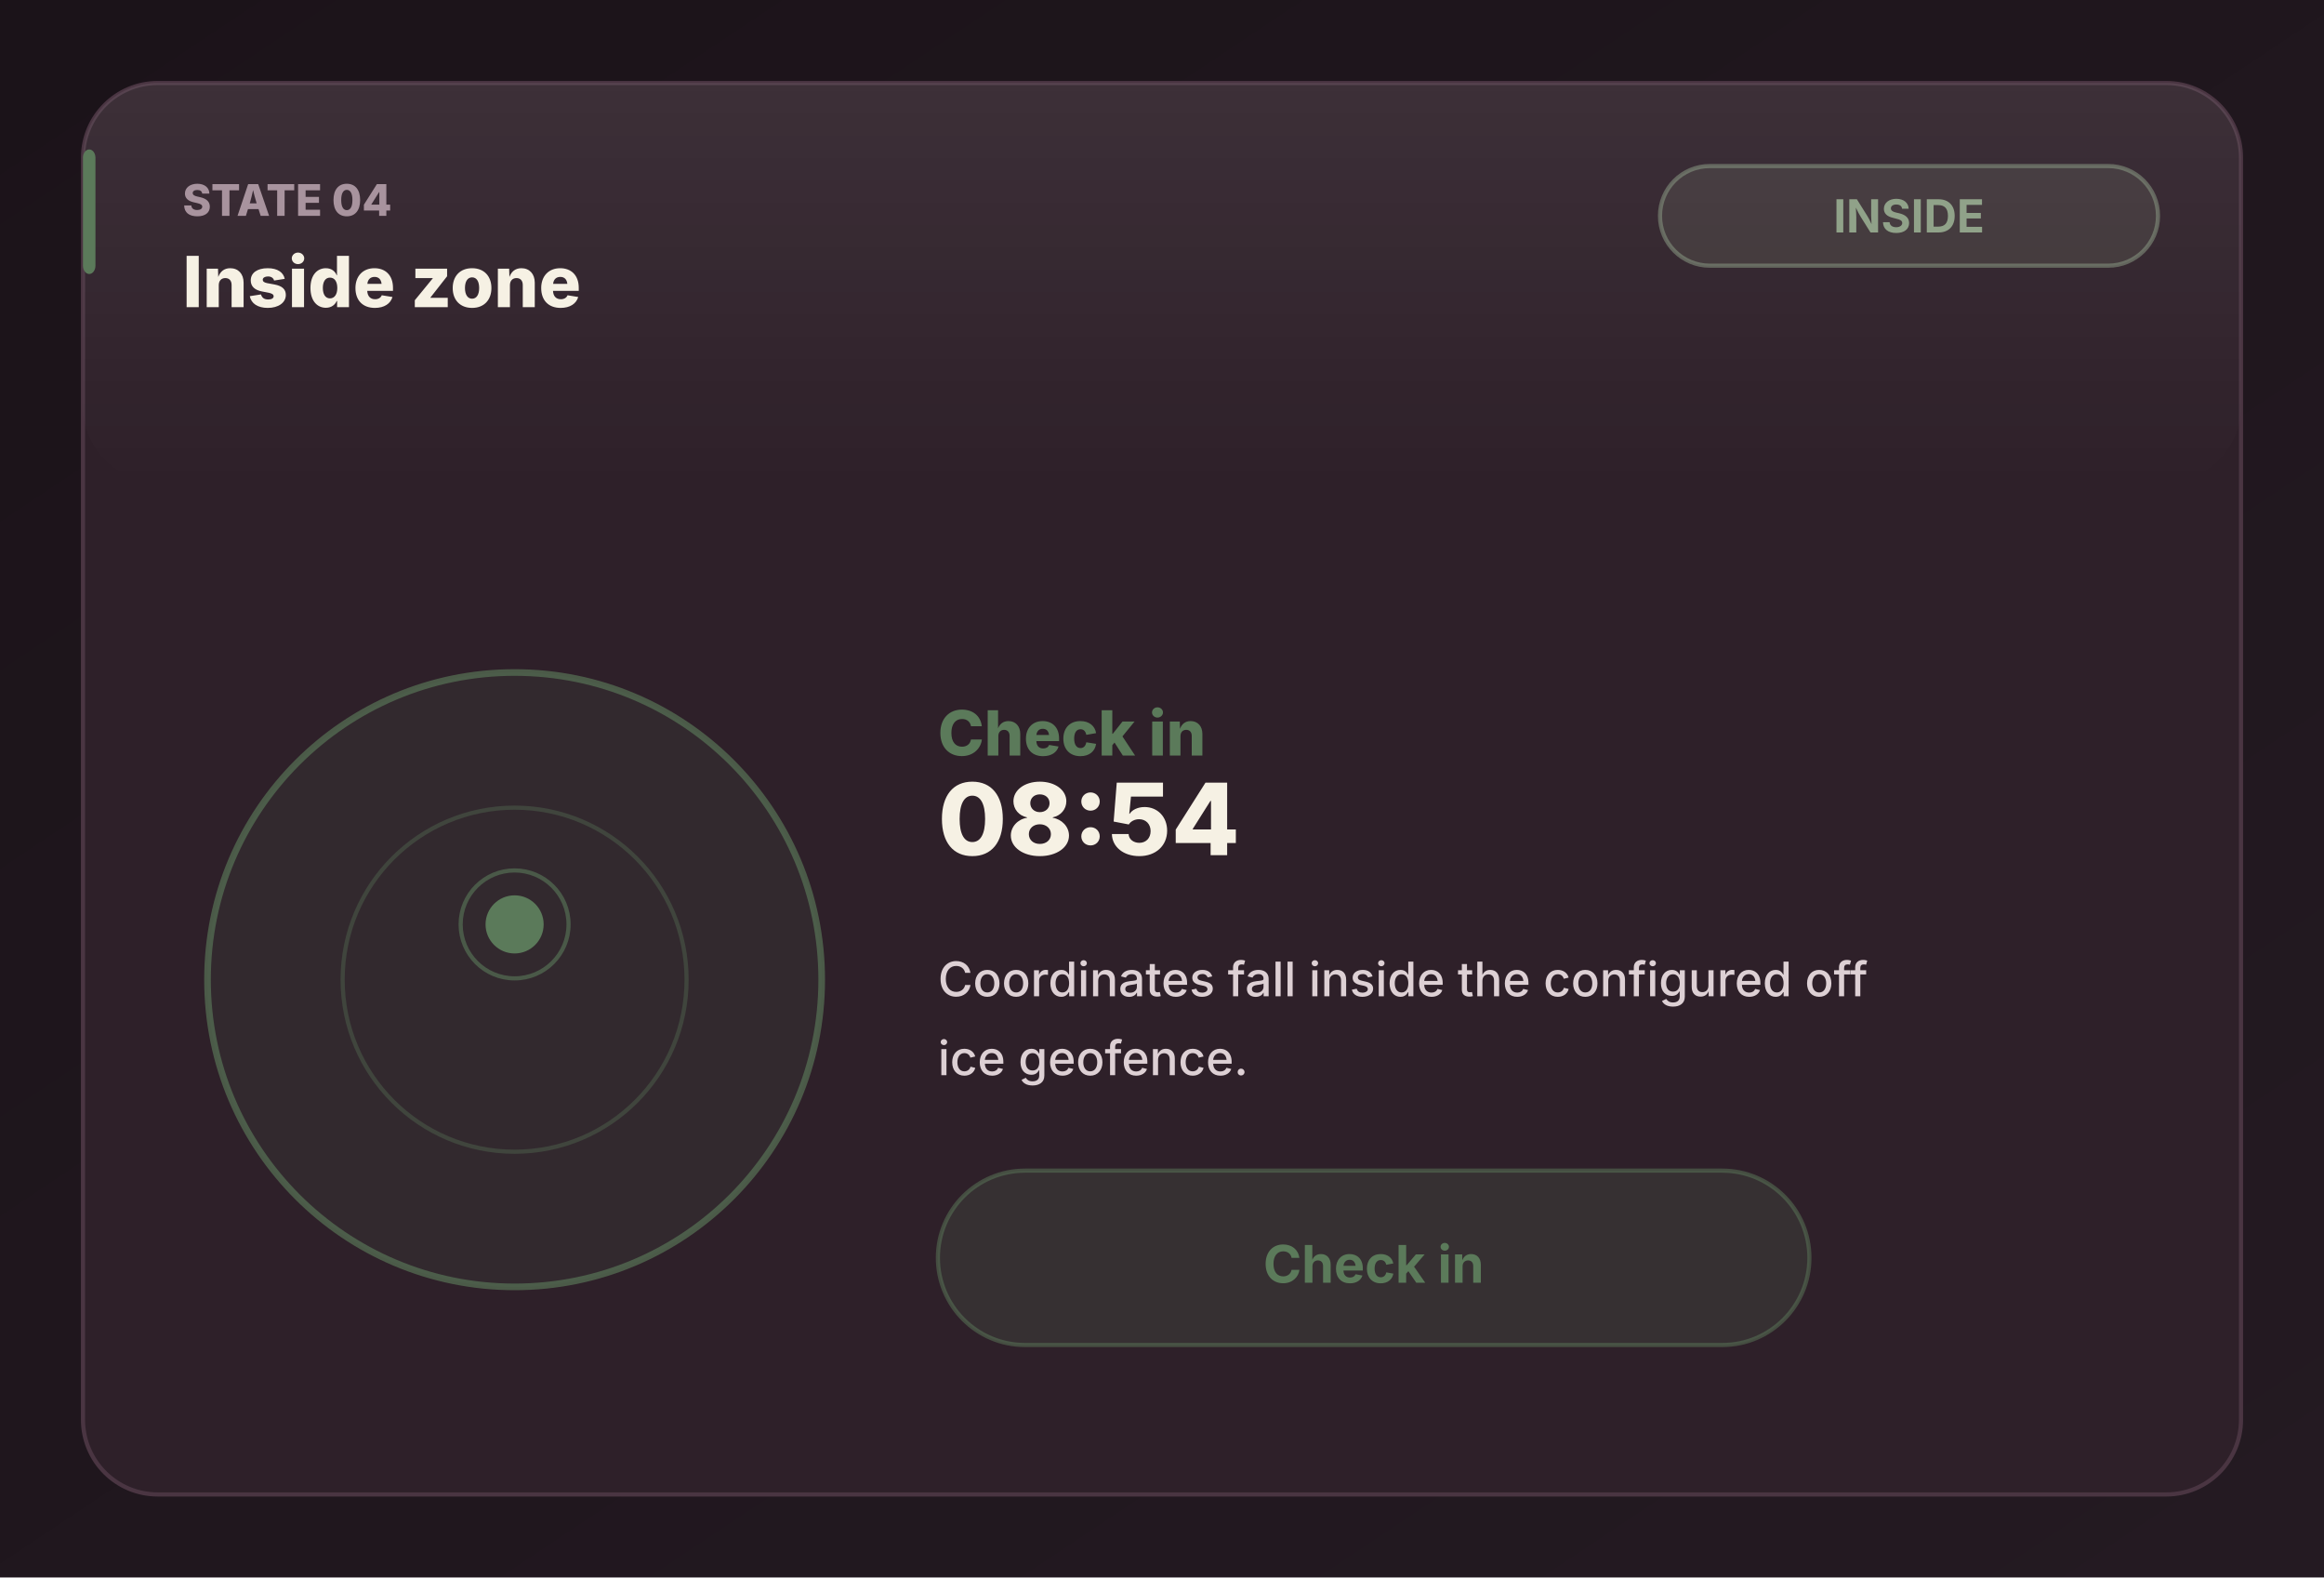
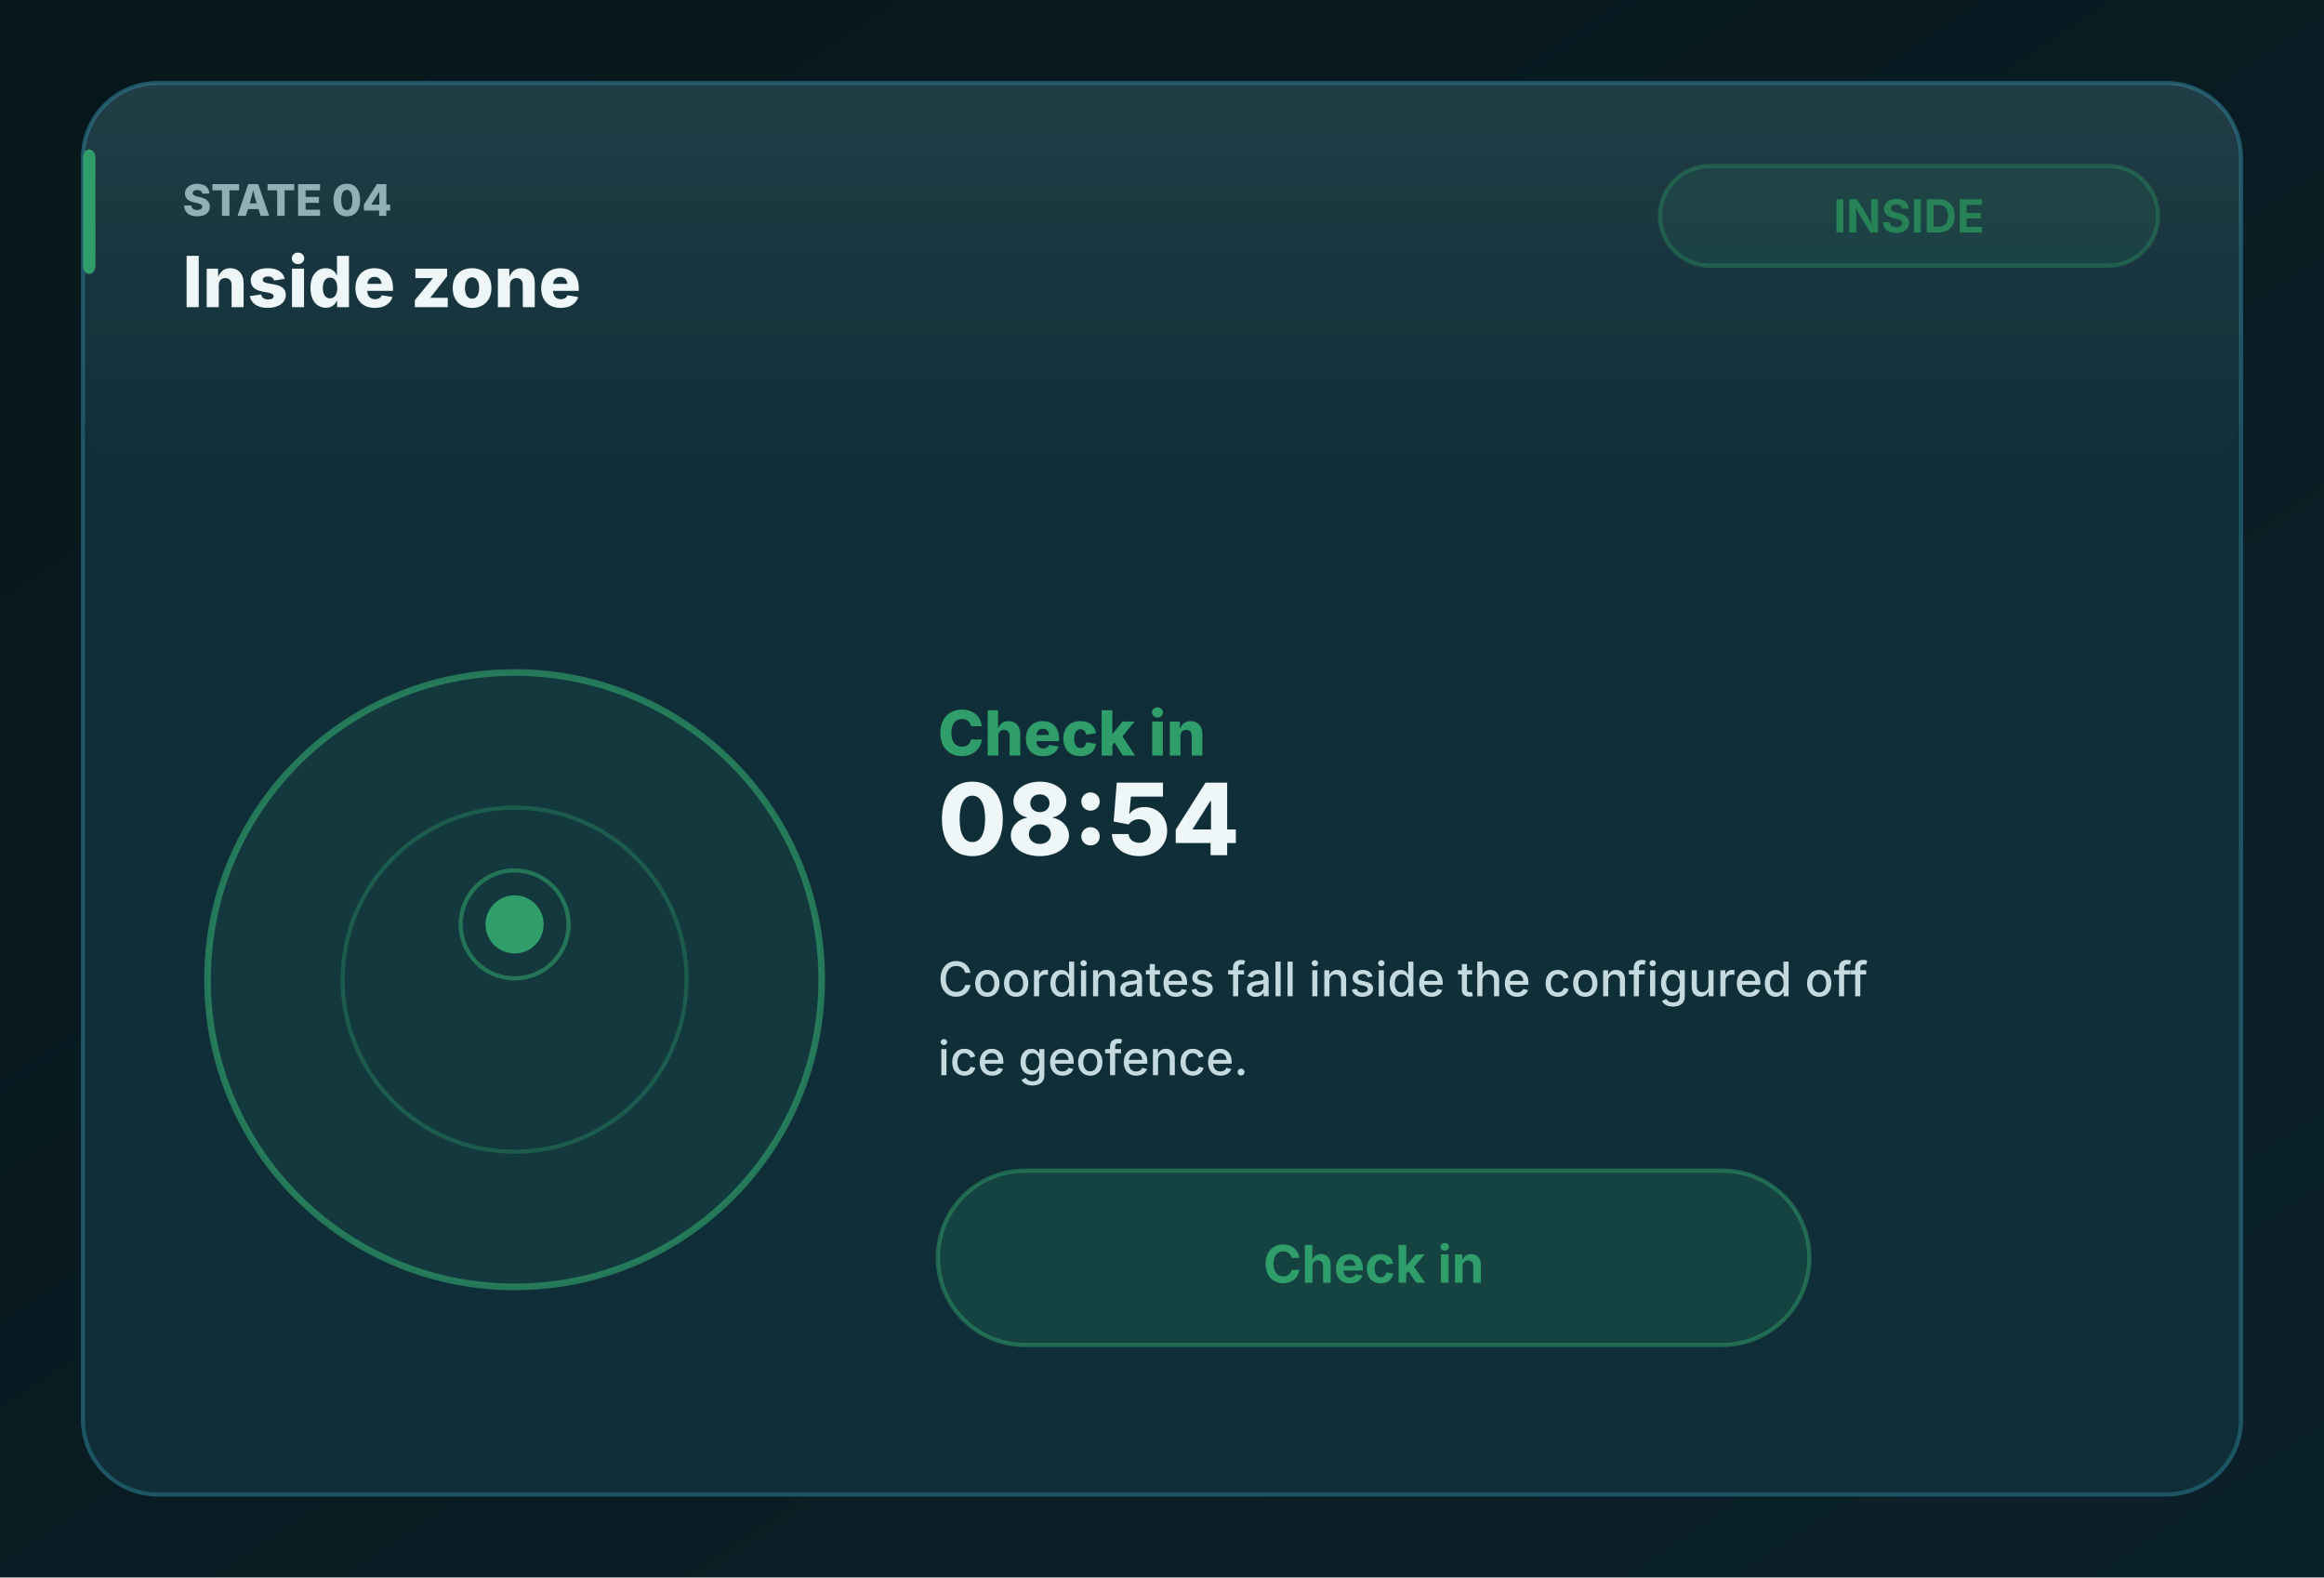
<svg xmlns="http://www.w3.org/2000/svg" viewBox="0 0 560 380" width="560" height="380" role="img">
  <defs>
    <linearGradient id="bg" x1="0" y1="0" x2="1" y2="1">
-       <stop offset="0" stop-color="#1b1319" />
-       <stop offset="1" stop-color="#241a22" />
+       <stop offset="0" stop-color="#07171c" />
+       <stop offset="1" stop-color="#0b2129" />
    </linearGradient>
    <linearGradient id="acc" x1="0" y1="0" x2="1" y2="0">
-       <stop offset="0" stop-color="#7c414c" />
-       <stop offset="1" stop-color="#e3b375" />
+       <stop offset="0" stop-color="#0e7490" />
+       <stop offset="1" stop-color="#17b3a6" />
    </linearGradient>
    <linearGradient id="sheen" x1="0" y1="0" x2="0" y2="1">
      <stop offset="0" stop-color="#ffffff" stop-opacity="0.07" />
      <stop offset="1" stop-color="#ffffff" stop-opacity="0" />
    </linearGradient>
    <radialGradient id="glow" cx="0.5" cy="0.5" r="0.5">
-       <stop offset="0" stop-color="#7c414c" stop-opacity="0.38" />
-       <stop offset="1" stop-color="#7c414c" stop-opacity="0" />
+       <stop offset="0" stop-color="#0e7490" stop-opacity="0.38" />
+       <stop offset="1" stop-color="#0e7490" stop-opacity="0" />
    </radialGradient>
    <filter id="soft" x="-30%" y="-30%" width="160%" height="160%">
      <feGaussianBlur stdDeviation="22" />
    </filter>
  </defs>
  <rect width="560" height="380" fill="url(#bg)" />
-   <rect x="20" y="20" width="520" height="340" rx="18" fill="#2e2029" stroke="#4a3542" stroke-width="1" />
+   <rect x="20" y="20" width="520" height="340" rx="18" fill="#102e38" stroke="#1e5565" stroke-width="1" />
  <rect x="20" y="20" width="520" height="96" rx="18" fill="url(#sheen)" />
-   <rect x="20" y="36" width="3" height="30" rx="2" fill="#5b7a5a" />
-   <text x="44" y="52" font-family="Inter,'Segoe UI',system-ui,sans-serif" font-size="10.5" font-weight="800" fill="#a8939e" text-anchor="start">STATE 04</text>
-   <text x="44" y="74" font-family="Inter,'Segoe UI',system-ui,sans-serif" font-size="17" font-weight="800" fill="#f6f1e4" text-anchor="start">Inside zone</text>
-   <rect x="400" y="40" width="120" height="24" rx="12" fill="#90a289" opacity="0.16" />
-   <rect x="400" y="40" width="120" height="24" rx="12" fill="none" stroke="#90a289" stroke-width="1" opacity="0.5" />
-   <text x="460" y="56" font-family="Inter,'Segoe UI',system-ui,sans-serif" font-size="11" font-weight="700" fill="#90a289" text-anchor="middle">INSIDE</text>
-   <circle cx="124" cy="236" r="74" fill="#5b7a5a" opacity="0.10" />
-   <circle cx="124" cy="236" r="74" fill="none" stroke="#5b7a5a" stroke-width="1.6" stroke-opacity="0.65" />
-   <circle cx="124" cy="236" r="41.44" fill="none" stroke="#5b7a5a" stroke-width="1" stroke-opacity="0.35" />
-   <circle cx="124" cy="222.68" r="7" fill="#5b7a5a" />
-   <circle cx="124" cy="222.68" r="13" fill="none" stroke="#5b7a5a" stroke-opacity="0.6" />
-   <text x="226" y="182" font-family="Inter,'Segoe UI',system-ui,sans-serif" font-size="15" font-weight="800" fill="#5b7a5a" text-anchor="start">Check in</text>
-   <text x="226" y="206" font-family="Inter,'Segoe UI',system-ui,sans-serif" font-size="24" font-weight="800" fill="#f6f1e4" text-anchor="start">08:54</text>
-   <text x="226" y="240" font-family="Inter,'Segoe UI',system-ui,sans-serif" font-size="11.5" font-weight="500" fill="#ddd0d4" text-anchor="start">Coordinates fall inside the configured off</text>
-   <text x="226" y="259" font-family="Inter,'Segoe UI',system-ui,sans-serif" font-size="11.5" font-weight="500" fill="#ddd0d4" text-anchor="start">ice geofence.</text>
-   <rect x="226" y="282" width="210" height="42" rx="21" fill="#5b7a5a" opacity="0.18" />
-   <rect x="226" y="282" width="210" height="42" rx="21" fill="none" stroke="#5b7a5a" stroke-width="1" opacity="0.5" />
-   <text x="331" y="309" font-family="Inter,'Segoe UI',system-ui,sans-serif" font-size="12.5" font-weight="700" fill="#5b7a5a" text-anchor="middle">Check in</text>
+   <rect x="20" y="36" width="3" height="30" rx="2" fill="#2f9e6a" />
+   <text x="44" y="52" font-family="Inter,'Segoe UI',system-ui,sans-serif" font-size="10.5" font-weight="800" fill="#8fb0b7" text-anchor="start">STATE 04</text>
+   <text x="44" y="74" font-family="Inter,'Segoe UI',system-ui,sans-serif" font-size="17" font-weight="800" fill="#eef6f7" text-anchor="start">Inside zone</text>
+   <rect x="400" y="40" width="120" height="24" rx="12" fill="#278257" opacity="0.16" />
+   <rect x="400" y="40" width="120" height="24" rx="12" fill="none" stroke="#278257" stroke-width="1" opacity="0.5" />
+   <text x="460" y="56" font-family="Inter,'Segoe UI',system-ui,sans-serif" font-size="11" font-weight="700" fill="#278257" text-anchor="middle">INSIDE</text>
+   <circle cx="124" cy="236" r="74" fill="#2f9e6a" opacity="0.10" />
+   <circle cx="124" cy="236" r="74" fill="none" stroke="#2f9e6a" stroke-width="1.6" stroke-opacity="0.65" />
+   <circle cx="124" cy="236" r="41.44" fill="none" stroke="#2f9e6a" stroke-width="1" stroke-opacity="0.35" />
+   <circle cx="124" cy="222.68" r="7" fill="#2f9e6a" />
+   <circle cx="124" cy="222.68" r="13" fill="none" stroke="#2f9e6a" stroke-opacity="0.6" />
+   <text x="226" y="182" font-family="Inter,'Segoe UI',system-ui,sans-serif" font-size="15" font-weight="800" fill="#2f9e6a" text-anchor="start">Check in</text>
+   <text x="226" y="206" font-family="Inter,'Segoe UI',system-ui,sans-serif" font-size="24" font-weight="800" fill="#eef6f7" text-anchor="start">08:54</text>
+   <text x="226" y="240" font-family="Inter,'Segoe UI',system-ui,sans-serif" font-size="11.5" font-weight="500" fill="#c4dade" text-anchor="start">Coordinates fall inside the configured off</text>
+   <text x="226" y="259" font-family="Inter,'Segoe UI',system-ui,sans-serif" font-size="11.5" font-weight="500" fill="#c4dade" text-anchor="start">ice geofence.</text>
+   <rect x="226" y="282" width="210" height="42" rx="21" fill="#2f9e6a" opacity="0.18" />
+   <rect x="226" y="282" width="210" height="42" rx="21" fill="none" stroke="#2f9e6a" stroke-width="1" opacity="0.5" />
+   <text x="331" y="309" font-family="Inter,'Segoe UI',system-ui,sans-serif" font-size="12.5" font-weight="700" fill="#2f9e6a" text-anchor="middle">Check in</text>
</svg>
